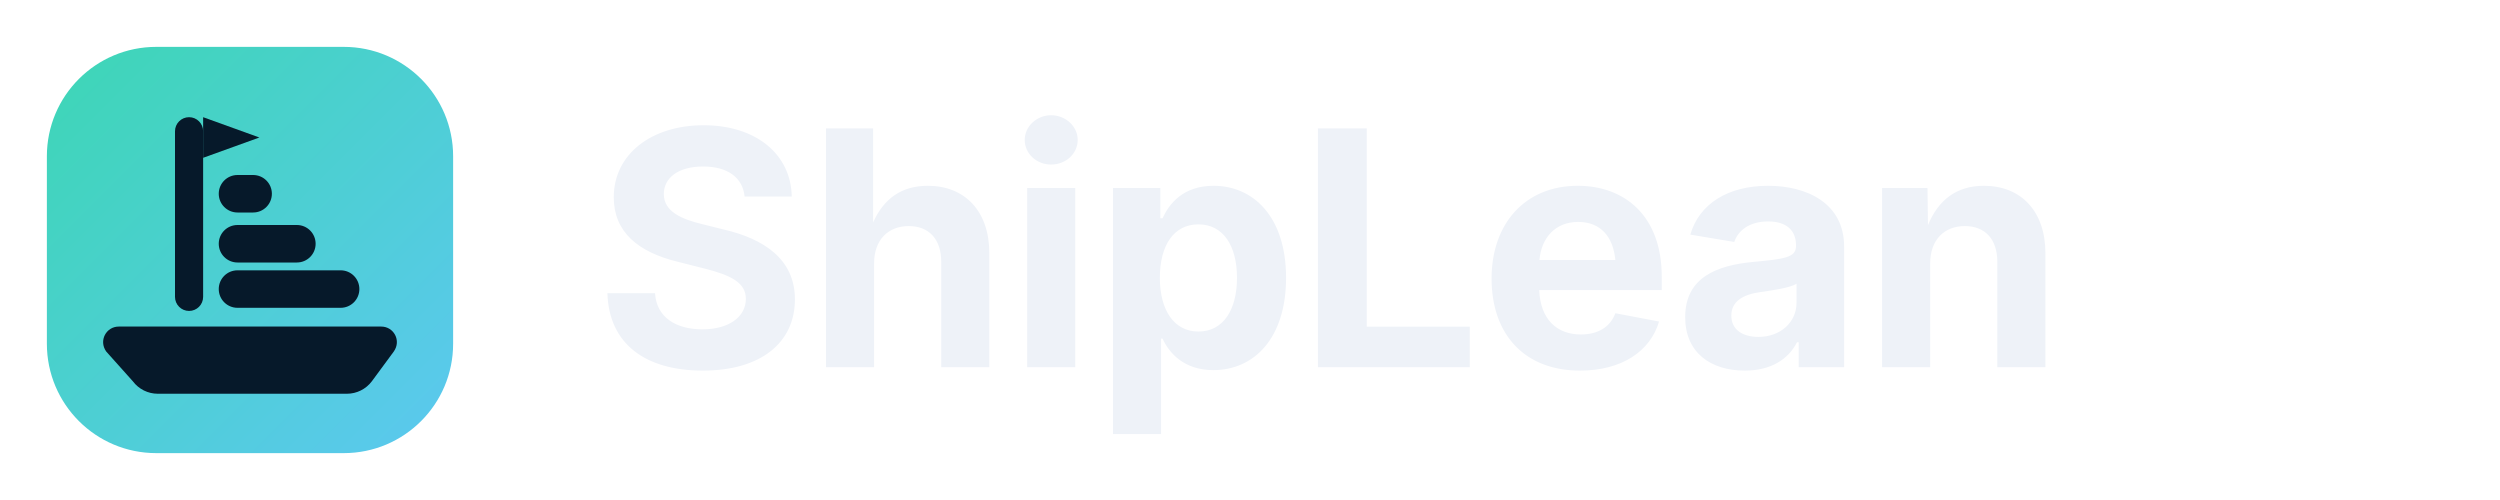
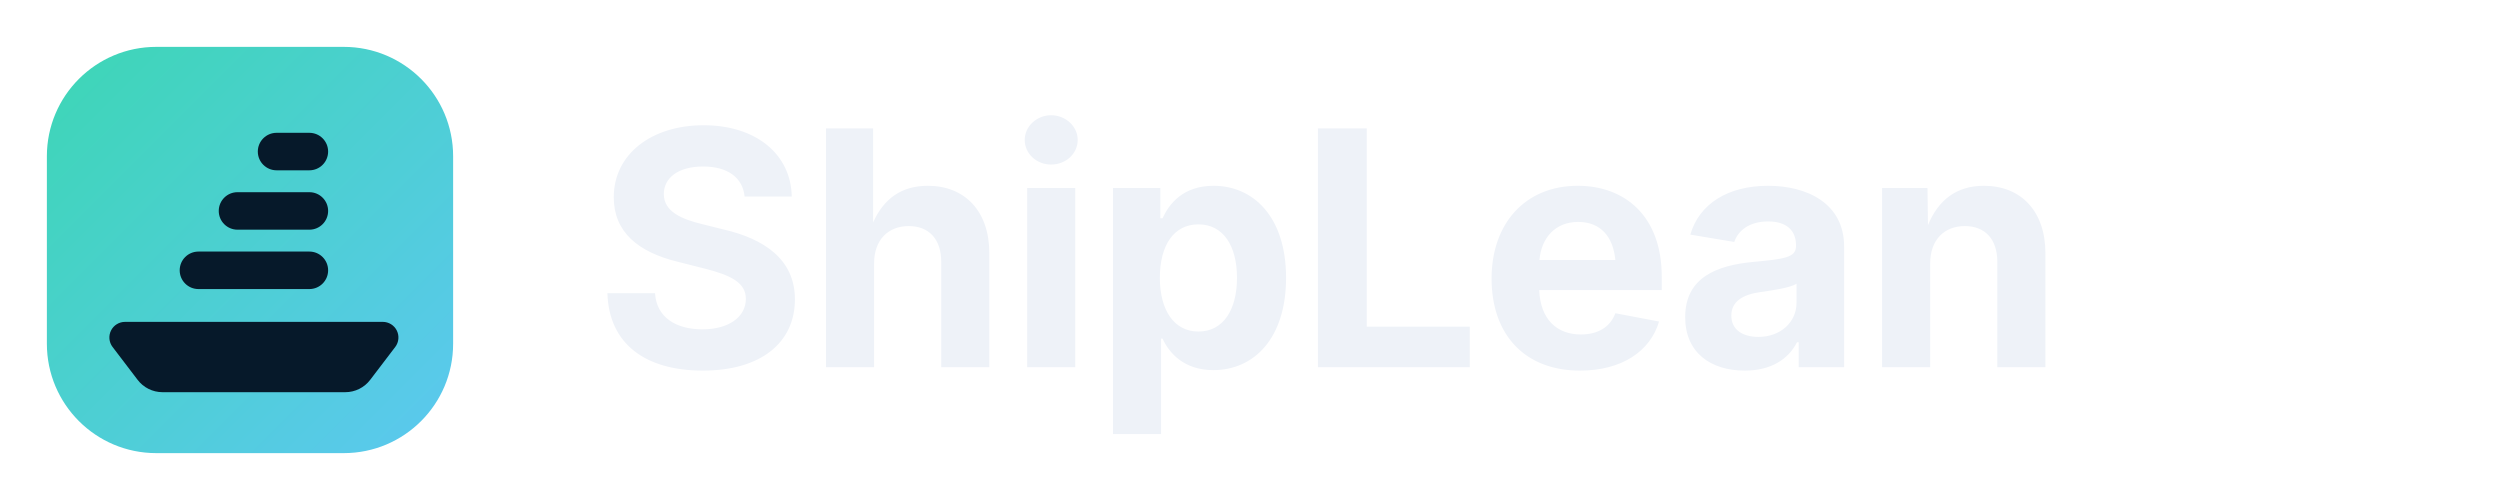
<svg xmlns="http://www.w3.org/2000/svg" viewBox="0 0 160 32" width="640" height="128">
  <defs>
    <linearGradient id="g" x1="0" y1="0" x2="1" y2="1">
      <stop offset="0" stop-color="#3dd6b5" />
      <stop offset="1" stop-color="#5cc8f0" />
    </linearGradient>
  </defs>
  <g transform="translate(3 3)">
    <rect width="26" height="26" rx="7" fill="url(#g)" />
    <g fill="#06192a">
-       <rect x="8.2" y="4.5" width="1.8" height="12.4" rx=".9" />
-       <path d="M10 4.5 13.6 5.8 10 7.1z" />
-       <rect x="11" y="8.2" width="3.4" height="2.4" rx="1.2" />
-       <rect x="11" y="11.4" width="6.2" height="2.4" rx="1.2" />
-       <rect x="11" y="14.3" width="9" height="2.4" rx="1.2" />
-       <path d="M4.6 17.9h16.8c.8 0 1.3.9.8 1.6l-1.4 1.9a2 2 0 0 1-1.6.8H7.1a2 2 0 0 1-1.6-.8l-1.7-1.9c-.5-.7 0-1.6.8-1.6Z" />
+       <rect x="13.5" y="5.5" width="4.5" height="2.4" rx="1.2" />
+       <rect x="11" y="9.3" width="7" height="2.4" rx="1.2" />
+       <rect x="8.5" y="13.1" width="9.5" height="2.4" rx="1.2" />
+       <path d="M5 17.6h16.5a1 1 0 0 1 .8 1.6l-1.6 2.1a2 2 0 0 1-1.6.8H7.4a2 2 0 0 1-1.6-.8l-1.6-2.1A1 1 0 0 1 5 17.6Z" />
    </g>
  </g>
  <text x="38" y="23.5" font-family="Inter, system-ui, -apple-system, 'Segoe UI', sans-serif" font-size="21" font-weight="700" letter-spacing="-0.2" fill="#eef2f8">ShipLean</text>
</svg>
